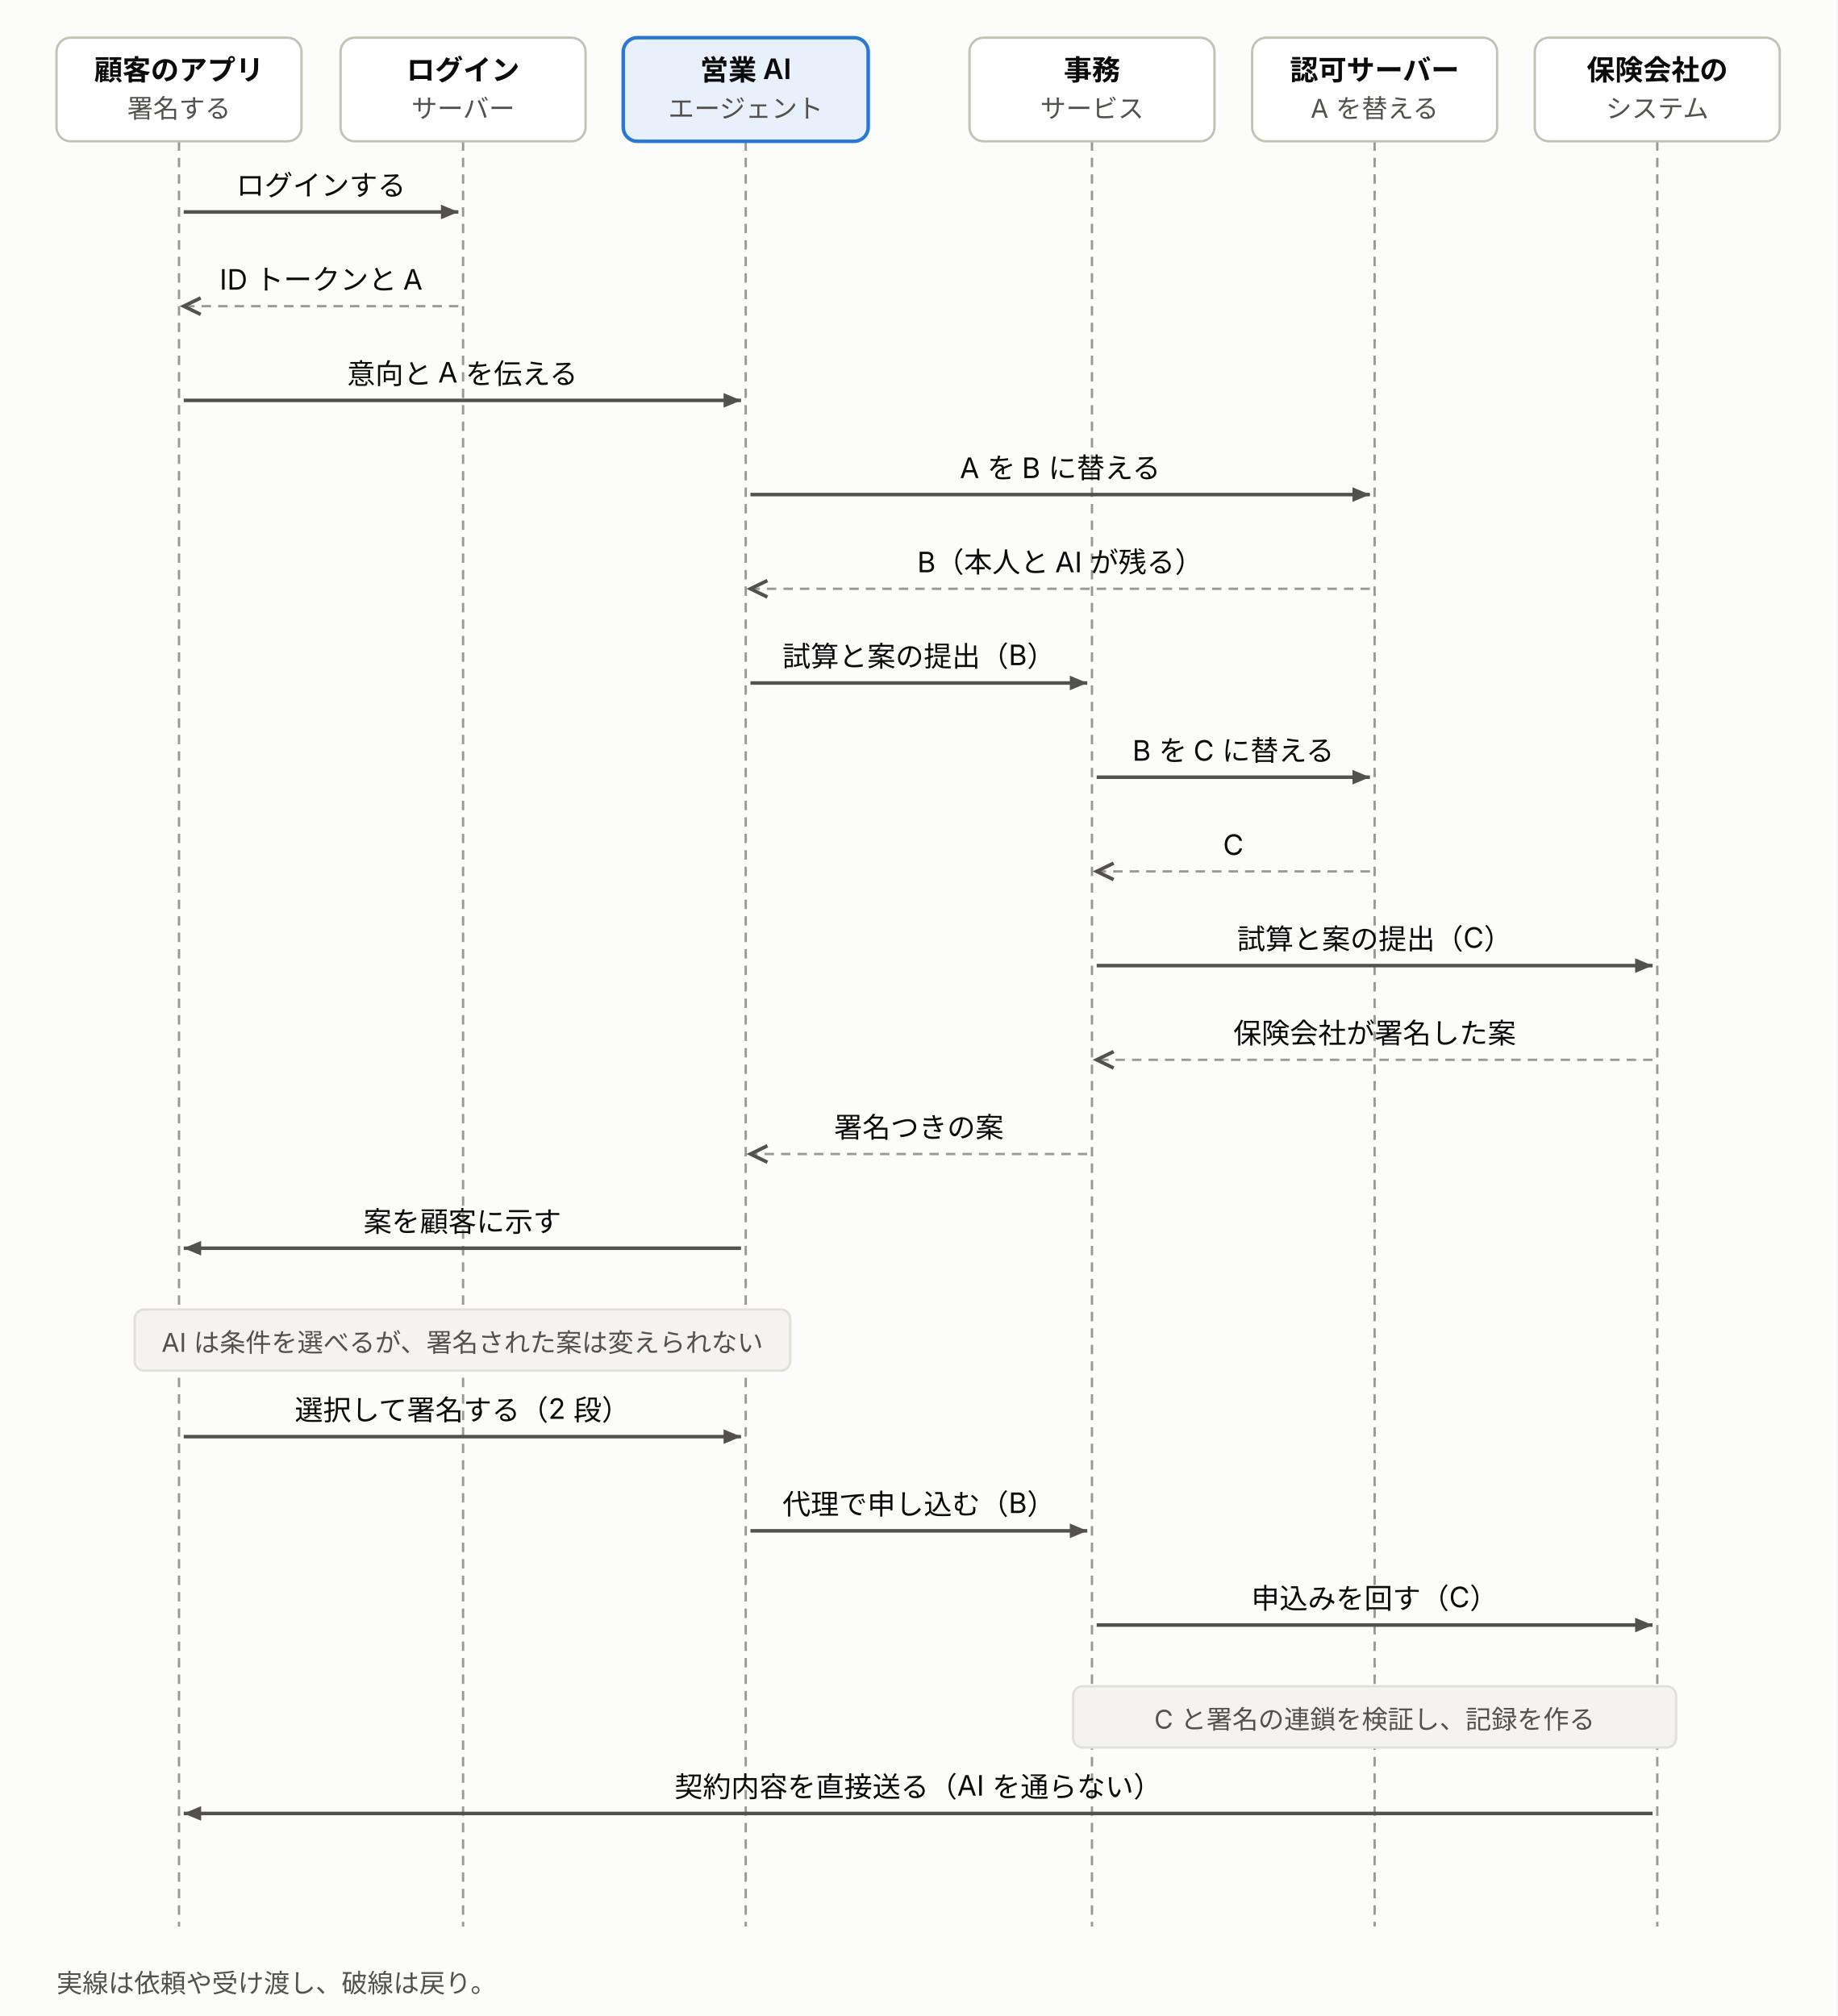
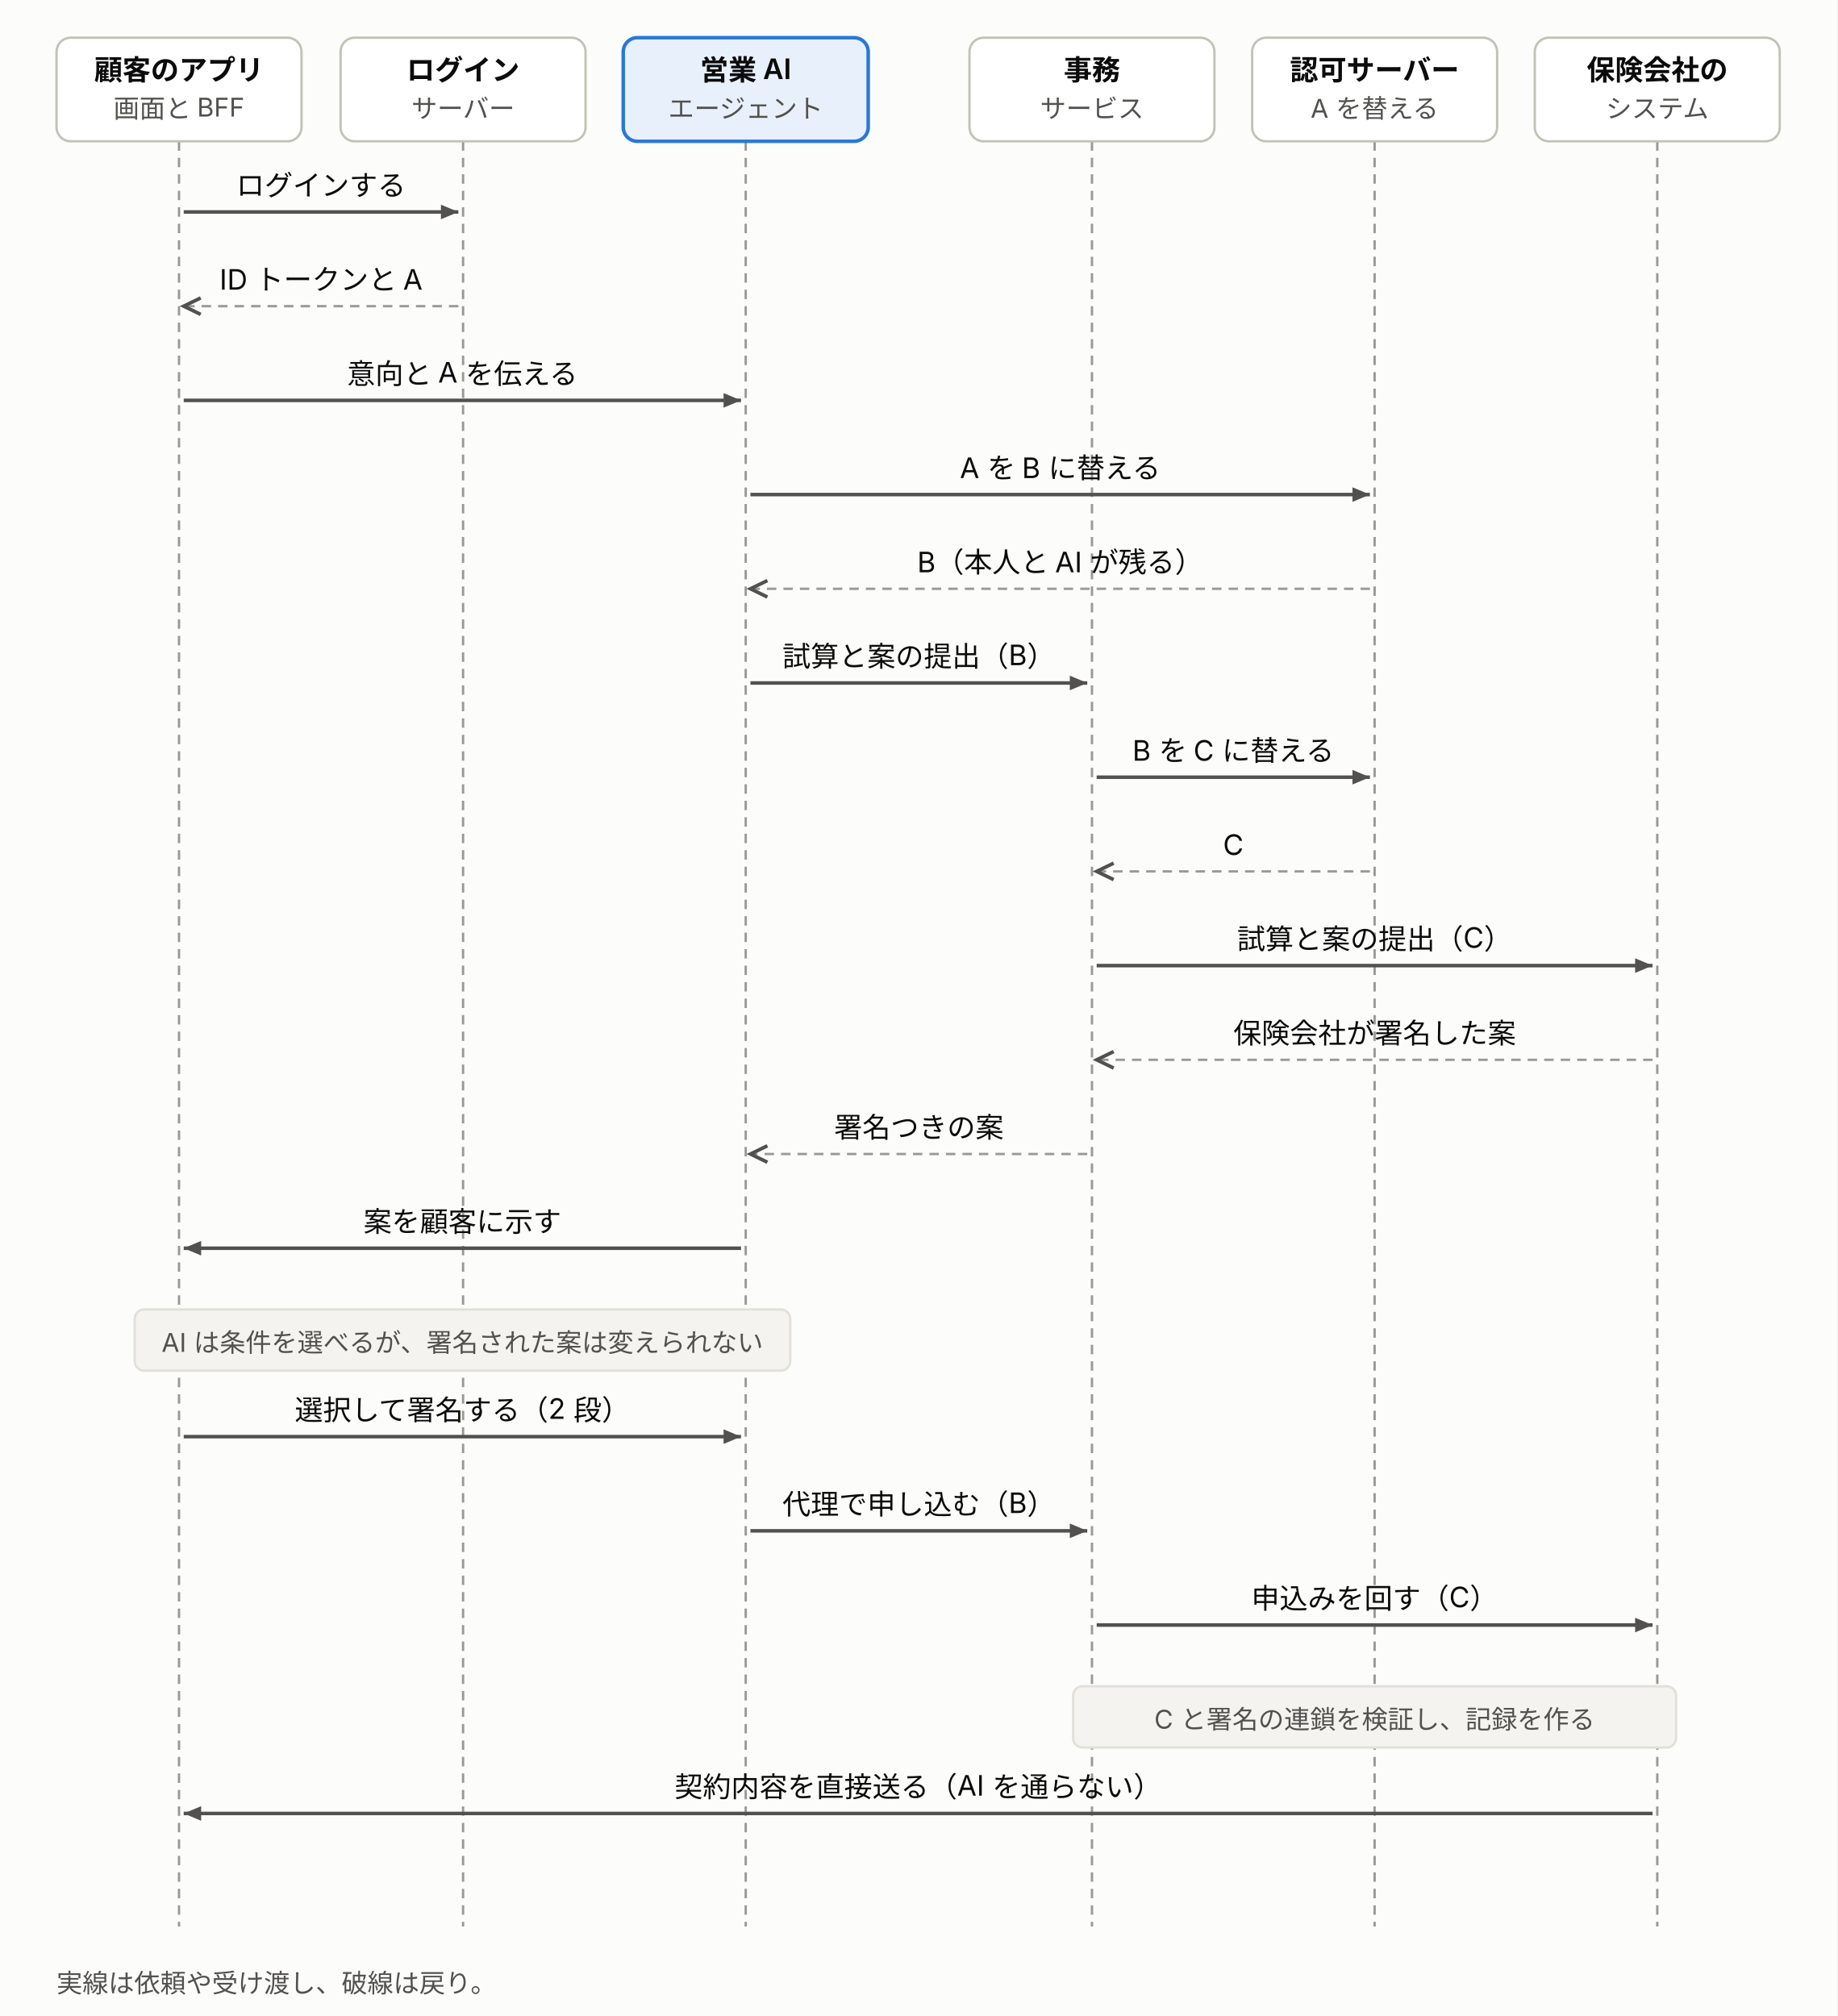
<svg xmlns="http://www.w3.org/2000/svg" viewBox="0 0 780 856" width="780" height="856" role="img" aria-labelledby="t d">
  <style>
  svg { font-family: system-ui, -apple-system, "Hiragino Sans", "Noto Sans JP", sans-serif; }
  .bg { fill: #fcfcfb; } .ink { fill: #0b0b0b; } .ink2 { fill: #52514e; } .ink3 { fill: #898781; } .grid { stroke: #e1e0d9; stroke-width: 1; } .axis { stroke: #c3c2b7; stroke-width: 1; }
  .box { fill: #ffffff; stroke: #c3c2b7; stroke-width: 1; } .grp { fill: #f4f3f0; stroke: #e1e0d9; stroke-width: 1; } .track { fill: #e1e0d9; }
  .k1 { fill: #e8f0fb; stroke: #2a78d6; stroke-width: 1.5; } .k2 { fill: #fdeee7; stroke: #eb6834; stroke-width: 1.5; }
  .kadd { fill: #e6f6ef; stroke: #1baf7a; stroke-width: 1.5; } .krem { fill: #fdeceb; stroke: #e34948; stroke-width: 1.5; stroke-dasharray: 5 3; }
  .line { stroke: #52514e; stroke-width: 1.5; fill: none; } .dash { stroke: #9a9992; stroke-width: 1; stroke-dasharray: 4 3; fill: none; } .dot { stroke: #52514e; stroke-width: 2; stroke-dasharray: 0 5; stroke-linecap: round; fill: none; } .head { fill: #52514e; }
  .ladd { stroke: #1baf7a; stroke-width: 2; fill: none; } .lrem { stroke: #e34948; stroke-width: 1.5; stroke-dasharray: 5 3; fill: none; } .hadd { fill: #1baf7a; } .hrem { fill: #e34948; }
  .l1, .l2, .l3, .lg { stroke-width: 2; fill: none; stroke-linejoin: round; stroke-linecap: round; } .l1 { stroke: #2a78d6; } .l2 { stroke: #eb6834; } .l3 { stroke: #1baf7a; } .lg { stroke: #898781; }
  .link { stroke: #c3c2b7; stroke-width: 3; stroke-linecap: round; } .ring { stroke: #fcfcfb; stroke-width: 2; } .mark { stroke: #0b0b0b; stroke-width: 1.5; } .today { stroke: #0b0b0b; stroke-width: 1.5; }
  .s1 { fill: #2a78d6; } .s2 { fill: #eb6834; } .s3 { fill: #1baf7a; } .s4 { fill: #eda100; } .s5 { fill: #e87ba4; } .gray { fill: #898781; } .onfill { fill: #0b0b0b; }
  .h1 { fill: #cde2fb; } .h2 { fill: #86b6ef; } .h3 { fill: #3987e5; } .h4 { fill: #1c5cab; } .h5 { fill: #0d366b; }
  .t1, .t2, .t3 { fill: #0b0b0b; } .t4, .t5 { fill: #ffffff; }
  .ok { fill: #0ca30c; } .warn { fill: #fab219; } .bad { fill: #d03b3b; } .glyph { stroke: #ffffff; stroke-width: 2; fill: none; stroke-linecap: round; stroke-linejoin: round; }
  @media (prefers-color-scheme: dark) {
    .bg { fill: #1a1a19; } .ink { fill: #f0efec; } .ink2 { fill: #c3c2b7; } .ink3 { fill: #898781; } .grid { stroke: #2c2c2a; } .axis { stroke: #383835; }
    .box { fill: #242422; stroke: #4a4a46; } .grp { fill: #20201f; stroke: #2c2c2a; } .track { fill: #2c2c2a; }
    .k1 { fill: #17263a; stroke: #3987e5; } .k2 { fill: #3a2218; stroke: #d95926; }
    .kadd { fill: #12281f; stroke: #199e70; } .krem { fill: #3a1c1c; stroke: #e66767; }
    .line { stroke: #c3c2b7; } .dash { stroke: #7a7972; } .dot { stroke: #c3c2b7; } .head { fill: #c3c2b7; }
    .ladd { stroke: #199e70; } .lrem { stroke: #e66767; } .hadd { fill: #199e70; } .hrem { fill: #e66767; }
    .l1 { stroke: #3987e5; } .l2 { stroke: #d95926; } .l3 { stroke: #199e70; }
    .link { stroke: #5a5a55; } .ring { stroke: #1a1a19; } .mark { stroke: #f0efec; } .today { stroke: #f0efec; }
    .s1 { fill: #3987e5; } .s2 { fill: #d95926; } .s3 { fill: #199e70; } .s4 { fill: #c98500; } .s5 { fill: #d55181; }
    .h1 { fill: #0d366b; } .h2 { fill: #184f95; } .h3 { fill: #256abf; } .h4 { fill: #3987e5; } .h5 { fill: #9ec5f4; }
    .t1, .t2, .t3 { fill: #f0efec; } .t4, .t5 { fill: #0b0b0b; }
  }
</style>
  <rect class="bg" width="780" height="856" />
  <line class="dash" x1="76" x2="76" y1="60" y2="818" />
  <line class="dash" x1="196.6" x2="196.6" y1="60" y2="818" />
  <line class="dash" x1="316.6" x2="316.6" y1="60" y2="818" />
  <line class="dash" x1="463.6" x2="463.6" y1="60" y2="818" />
  <line class="dash" x1="583.6" x2="583.6" y1="60" y2="818" />
  <line class="dash" x1="703.6" x2="703.6" y1="60" y2="818" />
  <rect class="box" x="24" y="16" width="104" height="44" rx="6" />
  <text x="76" y="34" class="ink" font-size="12" text-anchor="middle" font-weight="600">顧客のアプリ</text>
-   <text x="76" y="50" class="ink2" font-size="11" text-anchor="middle" font-weight="400">署名する</text>
+   <text x="76" y="50" class="ink2" font-size="11" text-anchor="middle" font-weight="400">画面と BFF</text>
  <rect class="box" x="144.6" y="16" width="104" height="44" rx="6" />
  <text x="196.6" y="34" class="ink" font-size="12" text-anchor="middle" font-weight="600">ログイン</text>
  <text x="196.6" y="50" class="ink2" font-size="11" text-anchor="middle" font-weight="400">サーバー</text>
  <rect class="k1" x="264.6" y="16" width="104" height="44" rx="6" />
  <text x="316.6" y="34" class="ink" font-size="12" text-anchor="middle" font-weight="600">営業 AI</text>
  <text x="316.6" y="50" class="ink2" font-size="11" text-anchor="middle" font-weight="400">エージェント</text>
  <rect class="box" x="411.6" y="16" width="104" height="44" rx="6" />
  <text x="463.6" y="34" class="ink" font-size="12" text-anchor="middle" font-weight="600">事務</text>
  <text x="463.6" y="50" class="ink2" font-size="11" text-anchor="middle" font-weight="400">サービス</text>
  <rect class="box" x="531.6" y="16" width="104" height="44" rx="6" />
  <text x="583.6" y="34" class="ink" font-size="12" text-anchor="middle" font-weight="600">認可サーバー</text>
  <text x="583.6" y="50" class="ink2" font-size="11" text-anchor="middle" font-weight="400">A を替える</text>
  <rect class="box" x="651.6" y="16" width="104" height="44" rx="6" />
  <text x="703.6" y="34" class="ink" font-size="12" text-anchor="middle" font-weight="600">保険会社の</text>
  <text x="703.6" y="50" class="ink2" font-size="11" text-anchor="middle" font-weight="400">システム</text>
  <polyline class="line" points="78,90 194.6,90" />
  <polygon class="head" points="194.6,90 187.2,86.9 187.2,93.1" />
  <text x="136.3" y="83" class="ink" font-size="12" text-anchor="middle" font-weight="400">ログインする</text>
  <polyline class="dash" points="194.6,130 78,130" />
  <polyline class="line" points="85.2,133.5 78,130 85.2,126.5" />
  <text x="136.3" y="123" class="ink" font-size="12" text-anchor="middle" font-weight="400">ID トークンと A</text>
  <polyline class="line" points="78,170 314.6,170" />
  <polygon class="head" points="314.6,170 307.2,166.9 307.2,173.1" />
  <text x="196.3" y="163" class="ink" font-size="12" text-anchor="middle" font-weight="400">意向と A を伝える</text>
  <polyline class="line" points="318.6,210 581.6,210" />
  <polygon class="head" points="581.6,210 574.2,206.9 574.2,213.1" />
  <text x="450.1" y="203" class="ink" font-size="12" text-anchor="middle" font-weight="400">A を B に替える</text>
  <polyline class="dash" points="581.6,250 318.6,250" />
  <polyline class="line" points="325.8,253.5 318.6,250 325.8,246.5" />
  <text x="450.1" y="243" class="ink" font-size="12" text-anchor="middle" font-weight="400">B（本人と AI が残る）</text>
  <polyline class="line" points="318.6,290 461.6,290" />
  <polygon class="head" points="461.6,290 454.2,286.9 454.2,293.1" />
  <text x="390.1" y="283" class="ink" font-size="12" text-anchor="middle" font-weight="400">試算と案の提出（B）</text>
  <polyline class="line" points="465.6,330 581.6,330" />
  <polygon class="head" points="581.6,330 574.2,326.9 574.2,333.1" />
  <text x="523.6" y="323" class="ink" font-size="12" text-anchor="middle" font-weight="400">B を C に替える</text>
  <polyline class="dash" points="581.6,370 465.6,370" />
  <polyline class="line" points="472.8,373.5 465.6,370 472.8,366.5" />
  <text x="523.6" y="363" class="ink" font-size="12" text-anchor="middle" font-weight="400">C</text>
  <polyline class="line" points="465.6,410 701.6,410" />
  <polygon class="head" points="701.6,410 694.2,406.9 694.2,413.1" />
  <text x="583.6" y="403" class="ink" font-size="12" text-anchor="middle" font-weight="400">試算と案の提出（C）</text>
  <polyline class="dash" points="701.6,450 465.6,450" />
  <polyline class="line" points="472.8,453.5 465.6,450 472.8,446.5" />
  <text x="583.6" y="443" class="ink" font-size="12" text-anchor="middle" font-weight="400">保険会社が署名した案</text>
  <polyline class="dash" points="461.6,490 318.6,490" />
  <polyline class="line" points="325.8,493.5 318.6,490 325.8,486.5" />
  <text x="390.1" y="483" class="ink" font-size="12" text-anchor="middle" font-weight="400">署名つきの案</text>
  <polyline class="line" points="314.6,530 78,530" />
  <polygon class="head" points="78,530 85.4,533.1 85.4,526.9" />
  <text x="196.3" y="523" class="ink" font-size="12" text-anchor="middle" font-weight="400">案を顧客に示す</text>
  <rect class="grp" x="57.2" y="556" width="278.3" height="26" rx="4" />
  <text x="196.3" y="574" class="ink2" font-size="11" text-anchor="middle" font-weight="400">AI は条件を選べるが、署名された案は変えられない</text>
  <polyline class="line" points="78,610 314.6,610" />
  <polygon class="head" points="314.6,610 307.2,606.9 307.2,613.1" />
  <text x="196.3" y="603" class="ink" font-size="12" text-anchor="middle" font-weight="400">選択して署名する（2 段）</text>
  <polyline class="line" points="318.6,650 461.6,650" />
  <polygon class="head" points="461.6,650 454.2,646.9 454.2,653.1" />
  <text x="390.1" y="643" class="ink" font-size="12" text-anchor="middle" font-weight="400">代理で申し込む（B）</text>
  <polyline class="line" points="465.6,690 701.6,690" />
  <polygon class="head" points="701.6,690 694.2,686.9 694.2,693.1" />
  <text x="583.6" y="683" class="ink" font-size="12" text-anchor="middle" font-weight="400">申込みを回す（C）</text>
  <rect class="grp" x="455.6" y="716" width="256" height="26" rx="4" />
  <text x="583.6" y="734" class="ink2" font-size="11" text-anchor="middle" font-weight="400">C と署名の連鎖を検証し、記録を作る</text>
  <polyline class="line" points="701.6,770 78,770" />
  <polygon class="head" points="78,770 85.4,773.1 85.4,766.9" />
  <text x="389.8" y="763" class="ink" font-size="12" text-anchor="middle" font-weight="400">契約内容を直接送る（AI を通らない）</text>
  <text x="24" y="846" class="ink2" font-size="11" text-anchor="start" font-weight="400">実線は依頼や受け渡し、破線は戻り。</text>
</svg>
